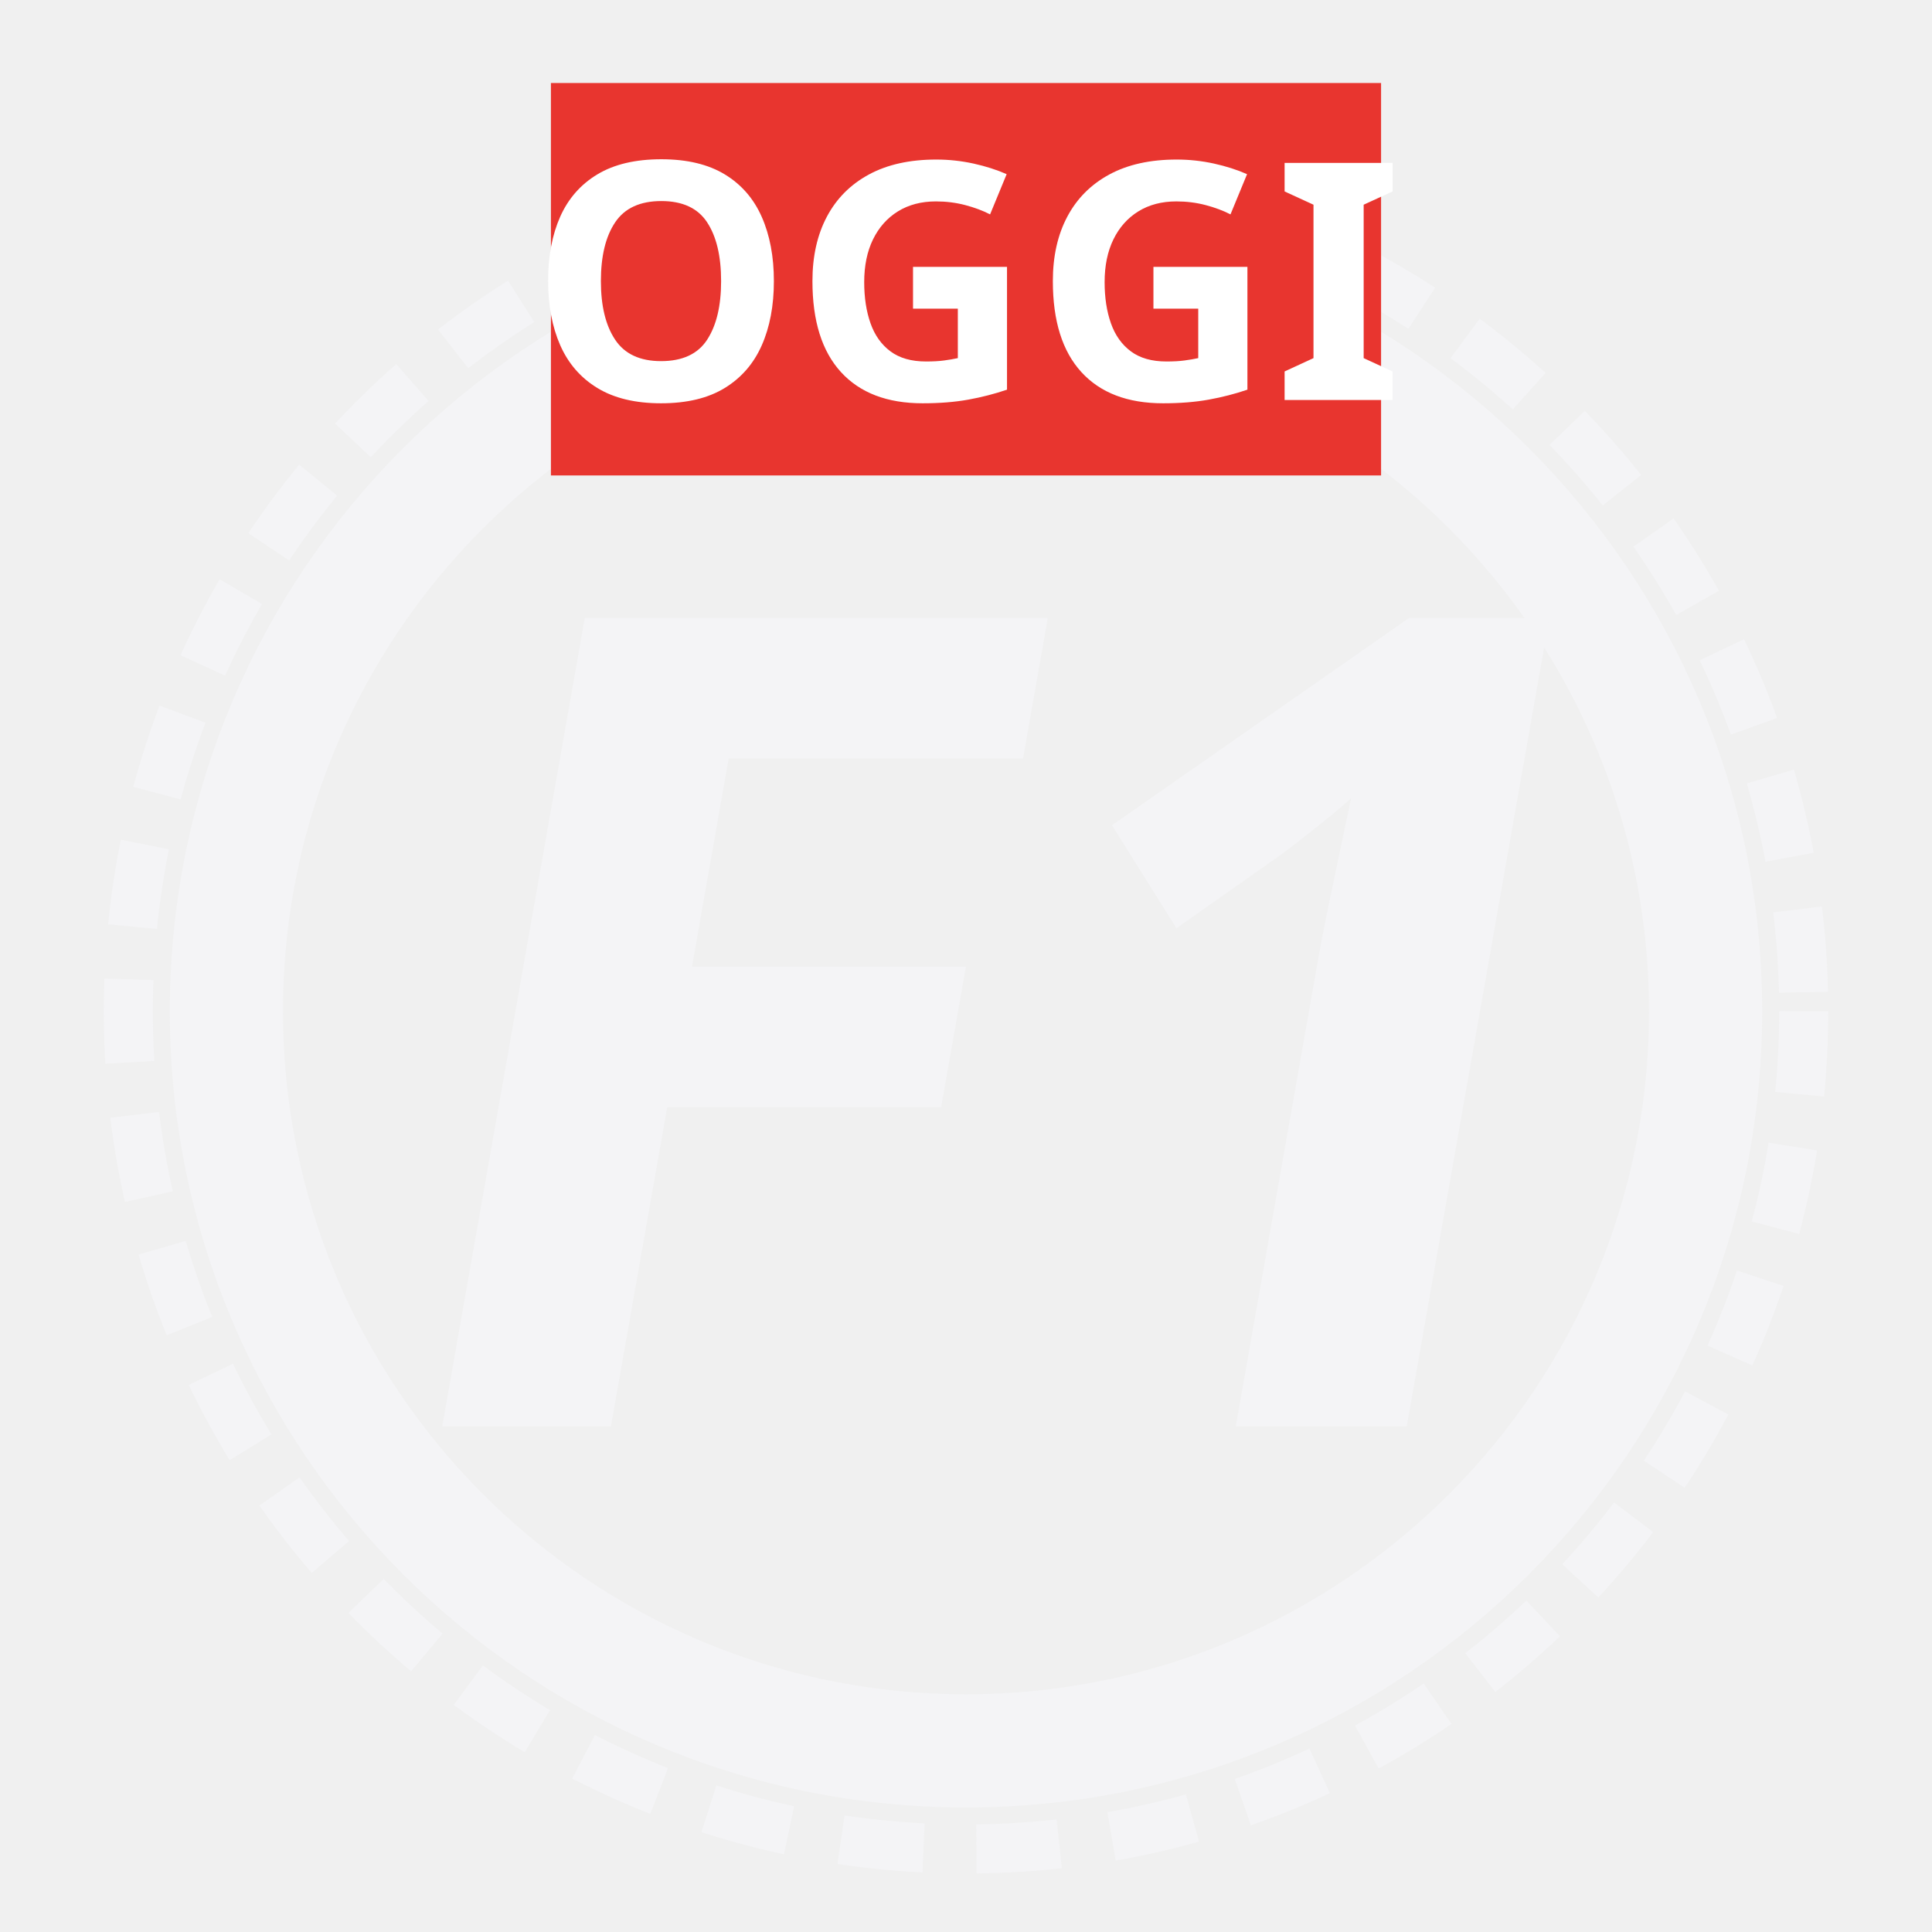
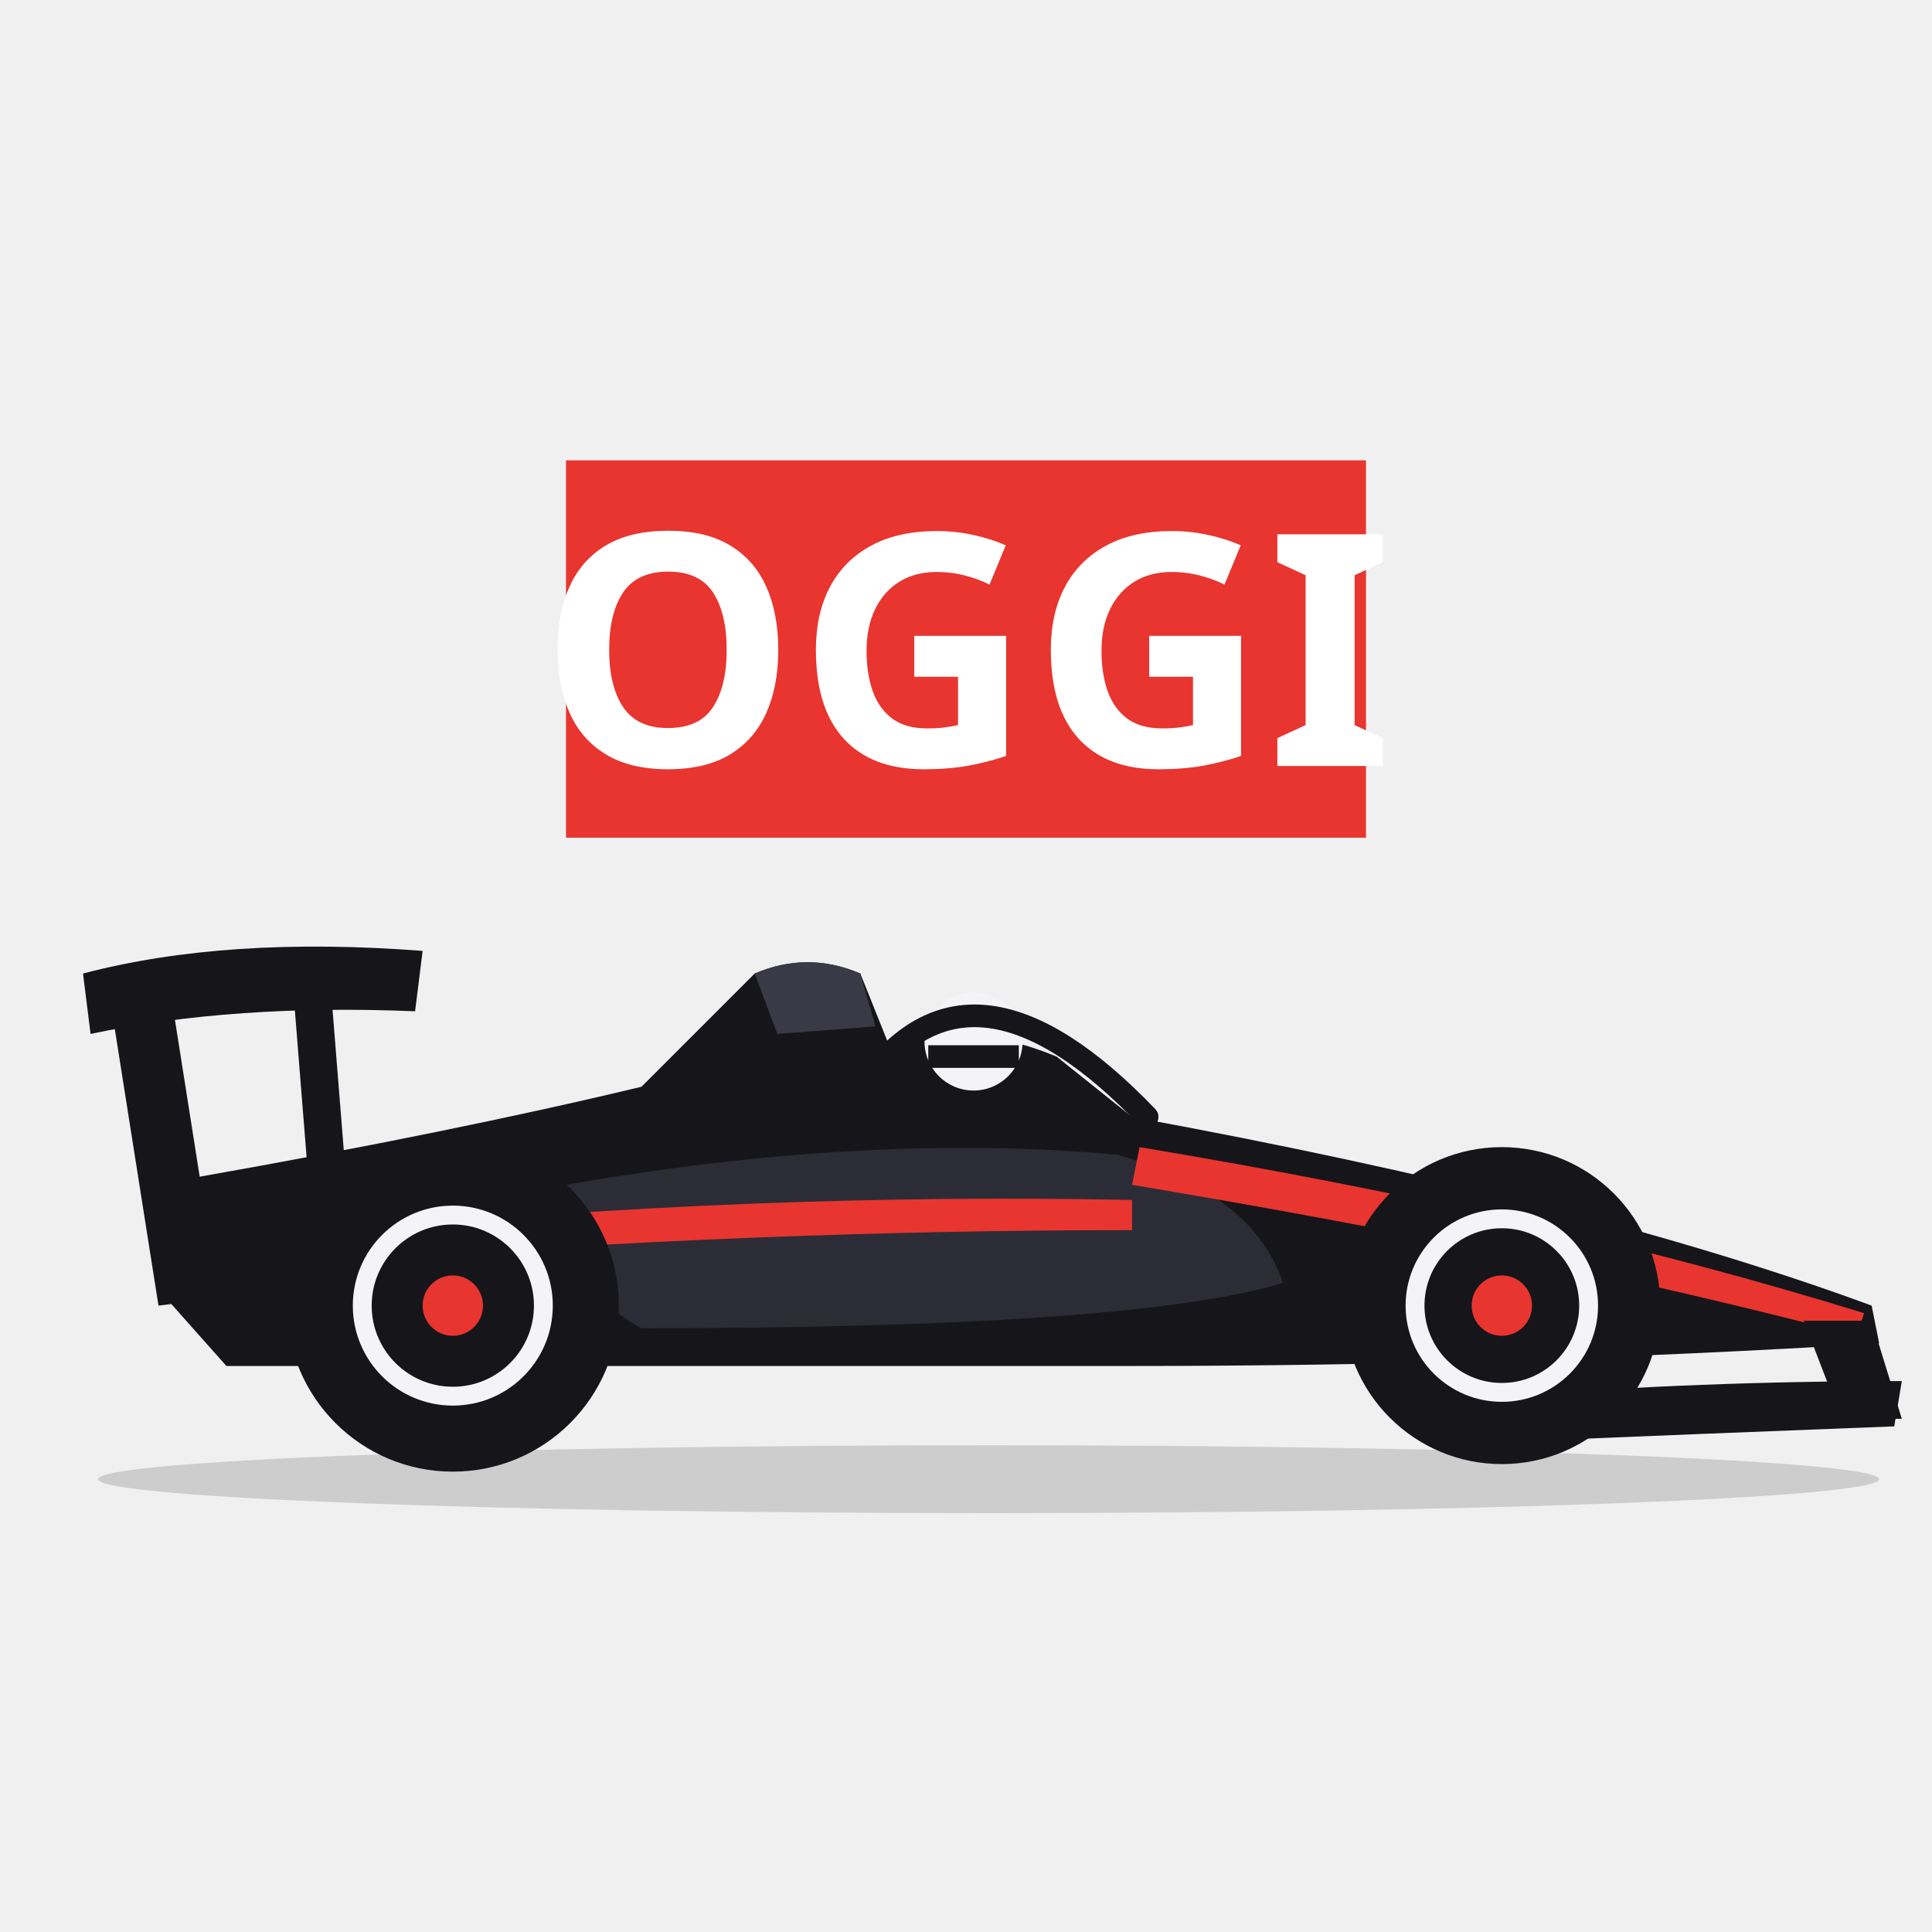
<svg xmlns="http://www.w3.org/2000/svg" viewBox="0 0 512 512" width="512" height="512">
-   <circle cx="256" cy="268" r="222" fill="none" stroke="#f4f4f6" stroke-width="13" stroke-dasharray="22 14" />
-   <circle cx="256" cy="268" r="196" fill="none" stroke="#f4f4f6" stroke-width="30" />
-   <text x="256" y="378" text-anchor="middle" font-family="Oswald" font-weight="700" font-size="300" fill="#f4f4f6" transform="skewX(-10) translate(66 0)" letter-spacing="-6">F1</text>
-   <rect x="146" y="22" width="220" height="104" fill="#e8352f" />
-   <text x="256" y="106" text-anchor="middle" font-family="Oswald" font-weight="700" font-size="88" fill="#ffffff">OGGI</text>
+   <ellipse cx="262" cy="392" rx="236" ry="9" fill="#15151a" opacity=".16" />
+   <path d="M22 258 Q60 248 112 252 L110 268 Q62 266 24 274 Z" fill="#15151a" />
+   <path d="M30 270 L46 268 L58 344 L42 346 Z" fill="#15151a" />
+   <path d="M78 266 L88 266 L92 316 L82 316 Z" fill="#15151a" />
+   <path d="M44 344 L52 312 Q120 300 170 288 L200 258 Q214 252 228 258 L236 278 Q256 270 280 280 L300 296 Q420 318 496 346 L498 356 Q400 362 300 362 L60 362 Z" fill="#15151a" />
+   <path d="M150 314 Q230 300 296 306 Q332 316 340 340 Q300 352 170 352 Q148 340 150 314 Z" fill="#2c2c36" />
+   <path d="M302 304 Q410 322 494 348 L492 354 Q408 332 300 314 Z" fill="#e8352f" />
+   <path d="M96 326 Q200 316 300 318 L300 326 Q200 326 98 334 Z" fill="#e8352f" />
+   <path d="M200 258 Q214 252 228 258 L232 272 L206 274 Z" fill="#3a3a46" />
+   <circle cx="258" cy="276" r="13" fill="#f4f4f6" />
+   <path d="M246 277 h24 v6 h-24 z" fill="#15151a" />
+   <path d="M230 286 Q258 248 304 296" fill="none" stroke="#15151a" stroke-width="6" stroke-linecap="round" />
+   <path d="M400 370 Q450 366 504 366 L502 378 Q450 380 402 382 Z" fill="#15151a" />
+   <path d="M478 350 L496 350 L504 376 L488 376 Z" fill="#15151a" />
+   <g fill="#15151a">
+     <circle cx="120" cy="346" r="44" />
+     <circle cx="398" cy="346" r="42" />
+   </g>
+   <g fill="none" stroke="#f4f4f6" stroke-width="5">
+     <circle cx="120" cy="346" r="24" />
+     <circle cx="398" cy="346" r="23" />
+   </g>
+   <g fill="#e8352f">
+     <circle cx="120" cy="346" r="8" />
+     <circle cx="398" cy="346" r="8" />
+   </g>
+   <rect x="150" y="122" width="212" height="100" fill="#e8352f" />
+   <text x="256" y="203" text-anchor="middle" font-family="Oswald" font-weight="700" font-size="86" fill="#ffffff">OGGI</text>
</svg>
